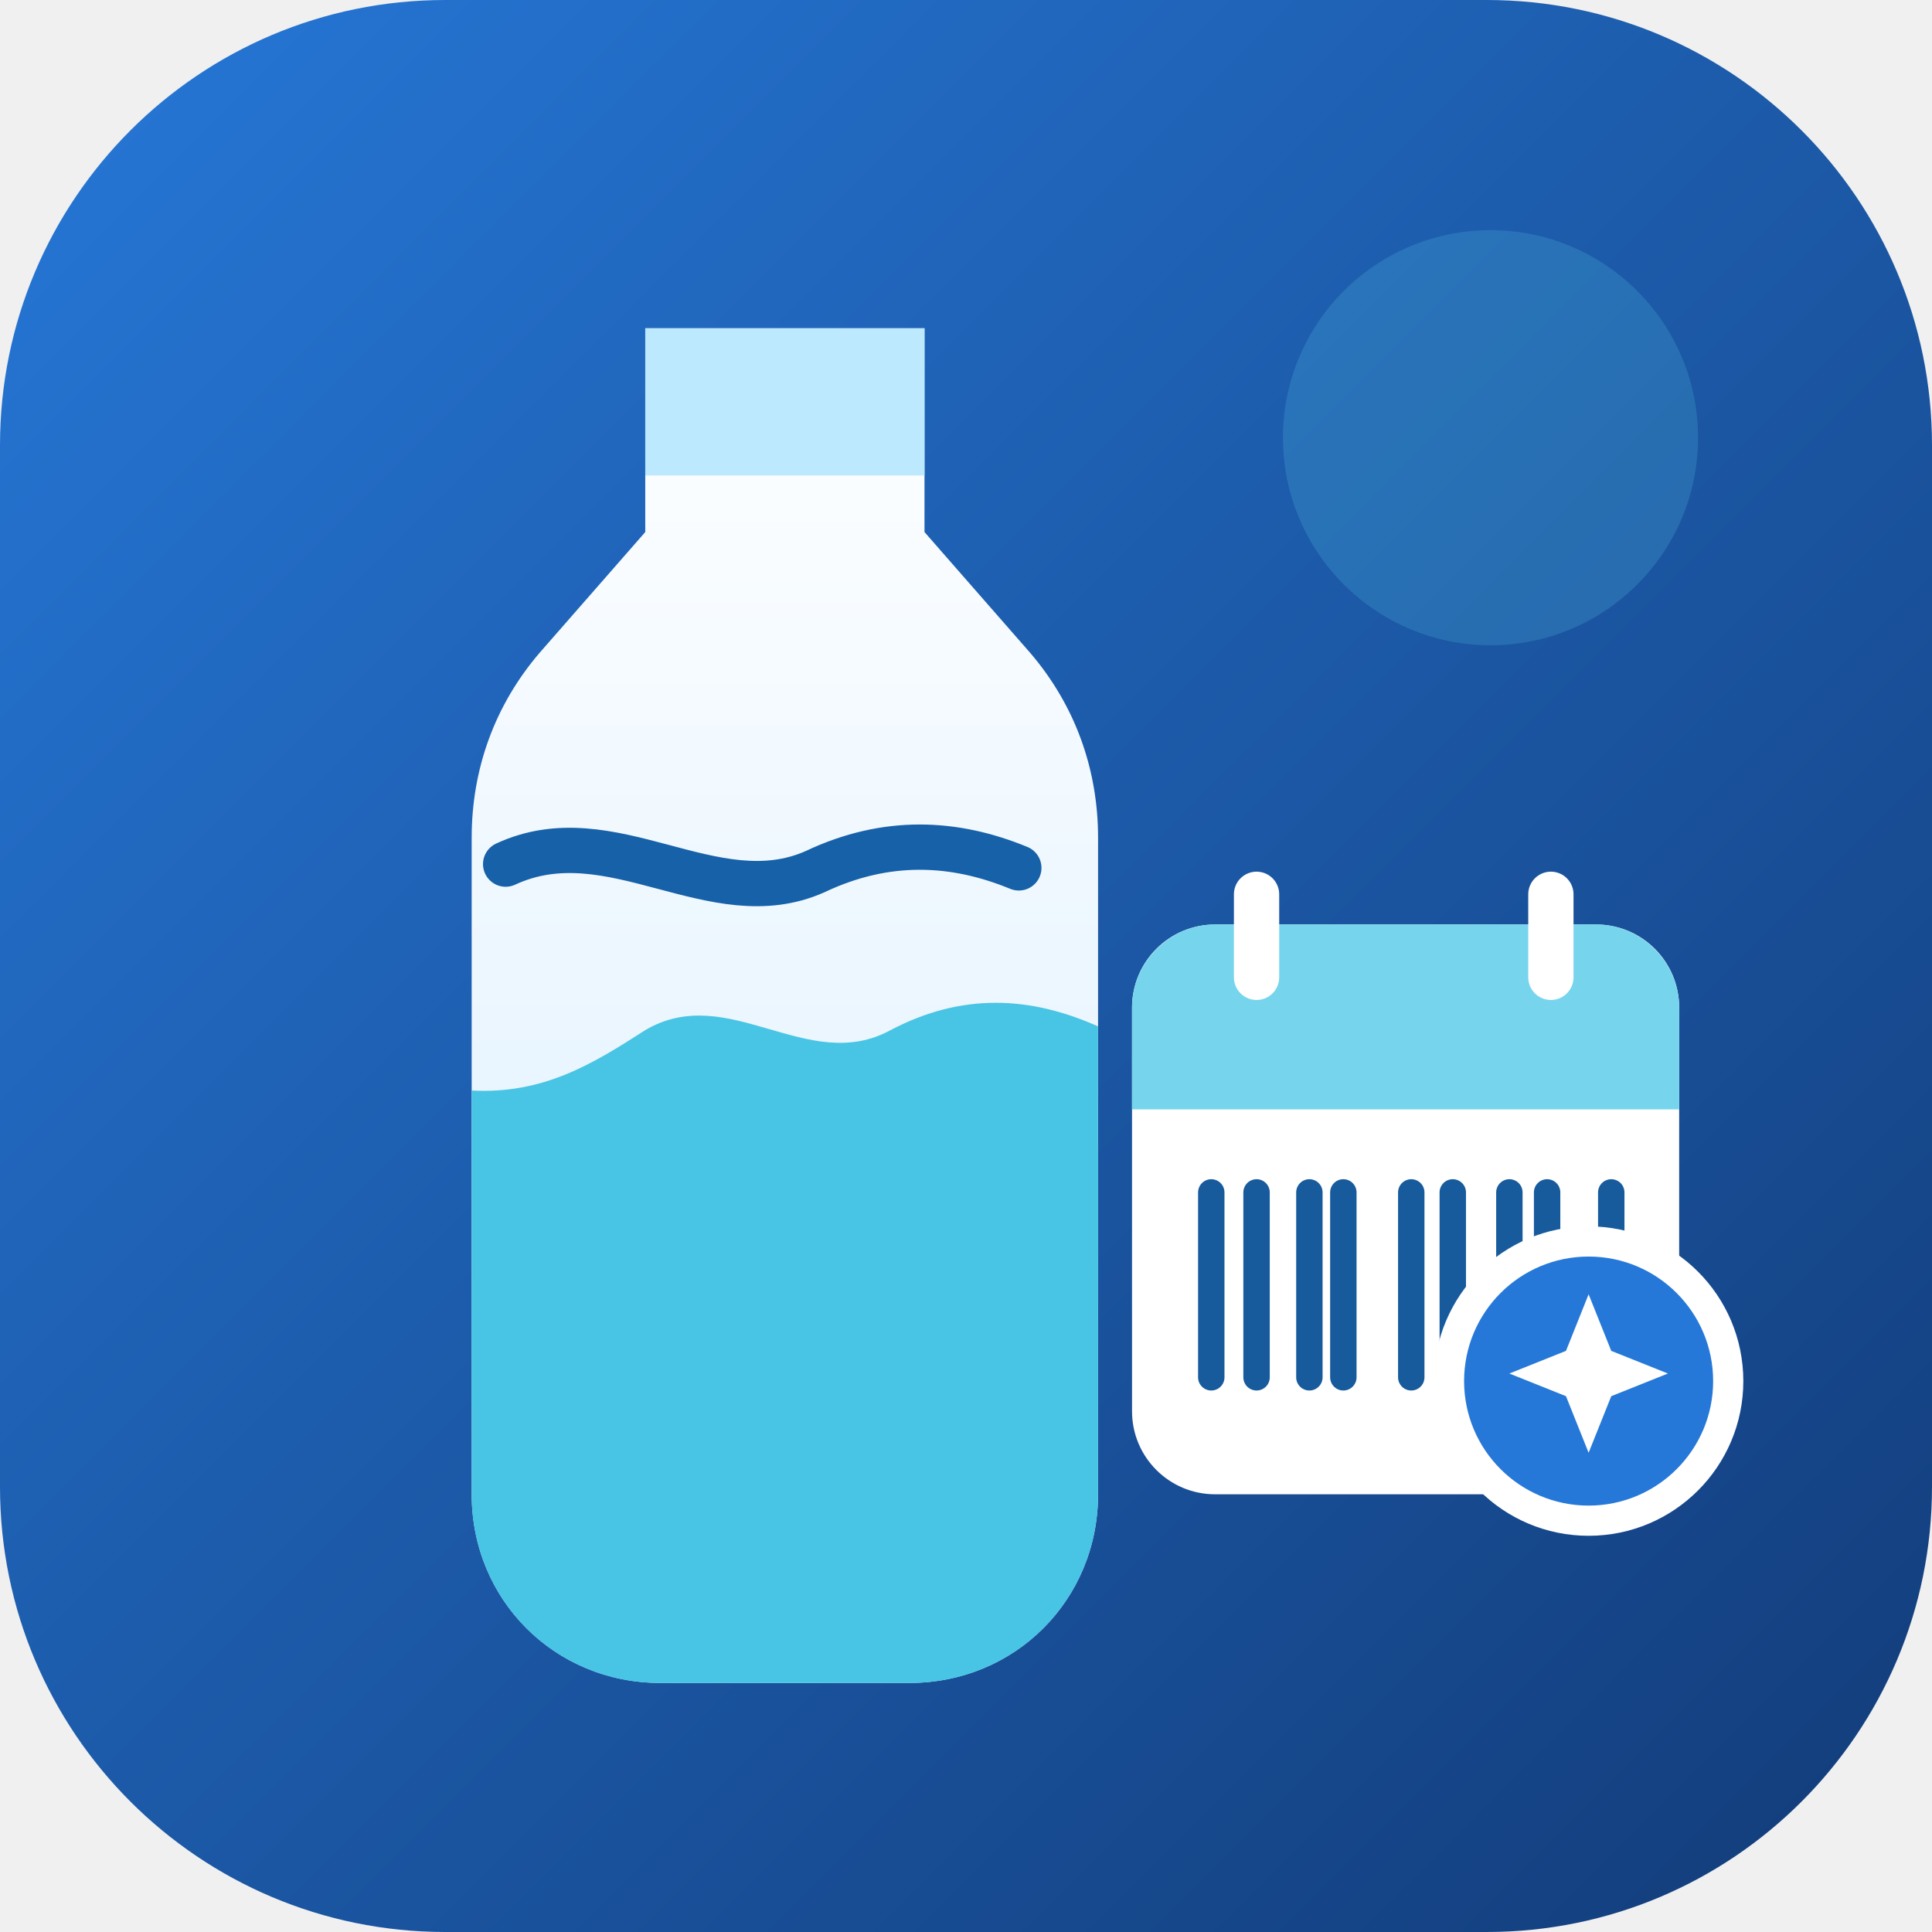
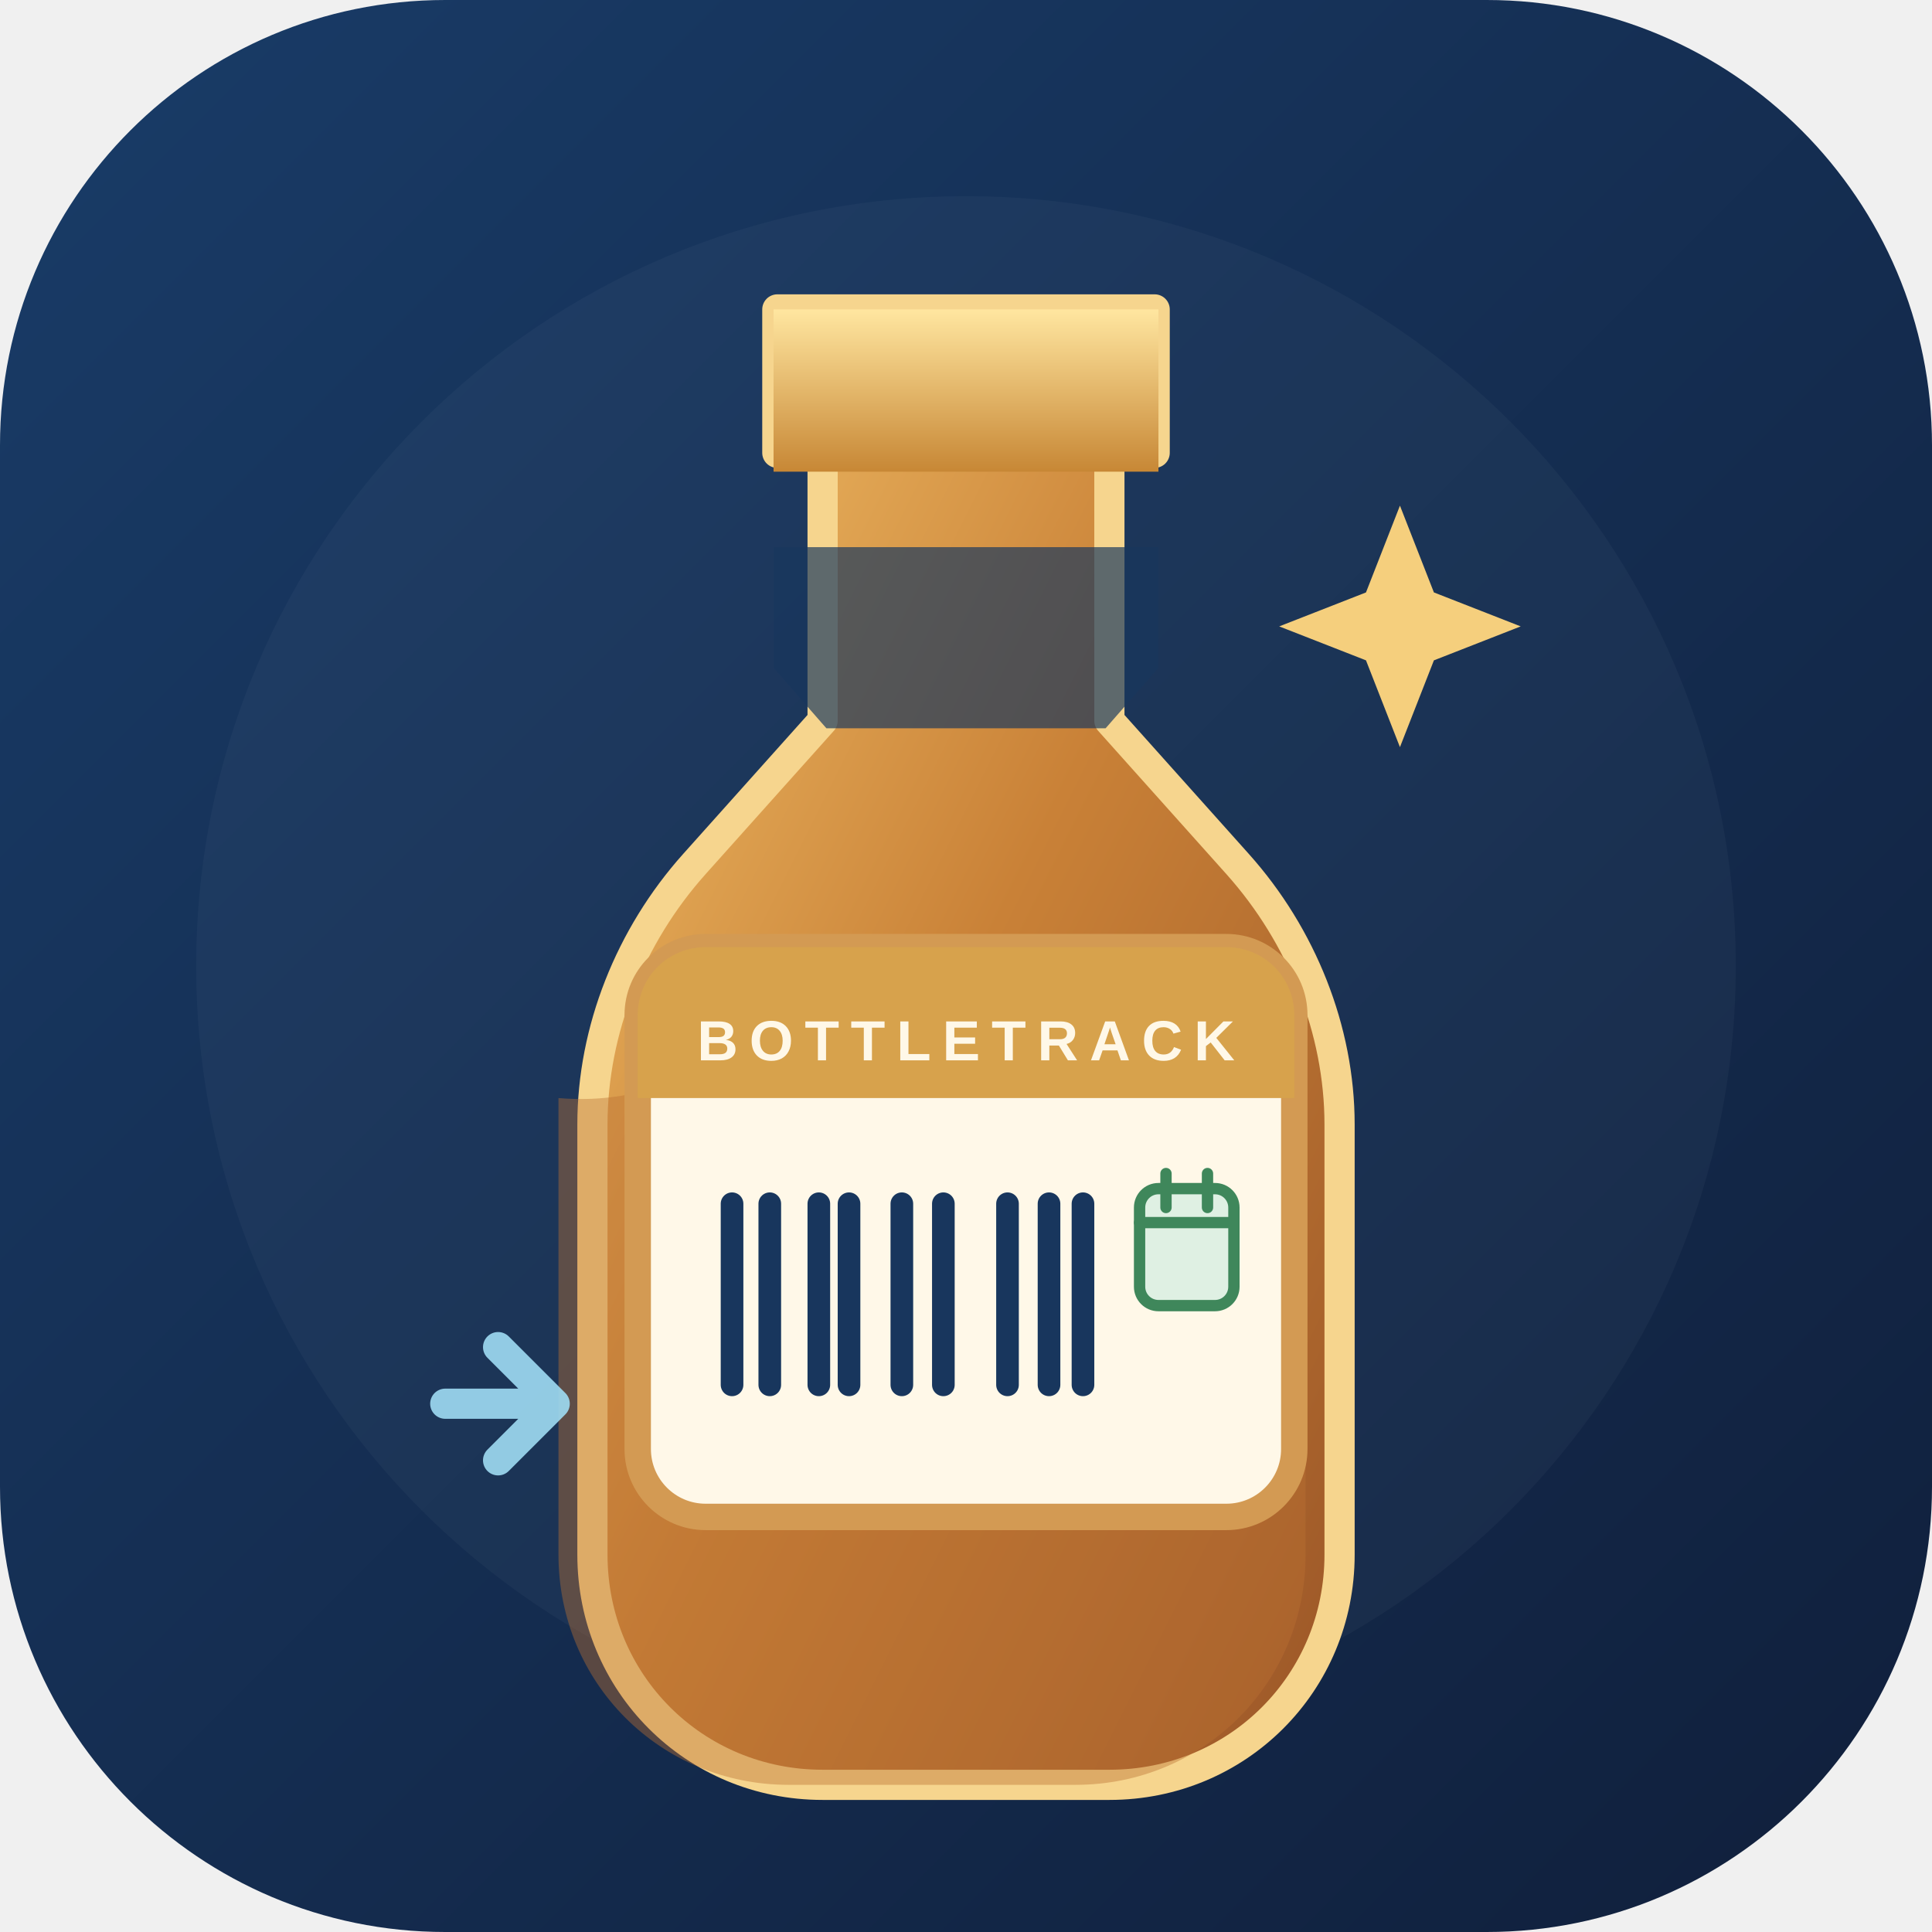
<svg xmlns="http://www.w3.org/2000/svg" viewBox="0 0 512 512">
  <defs>
-     <linearGradient id="bg" x1="0" y1="0" x2="1" y2="1">
-       <stop stop-color="#2678d8" />
-       <stop offset="1" stop-color="#123b78" />
+     <linearGradient id="night" x1="0" y1="0" x2="1" y2="1">
+       <stop stop-color="#193c68" />
+       <stop offset="1" stop-color="#101f3b" />
    </linearGradient>
-     <linearGradient id="glass" x1="0" y1="0" x2="0" y2="1">
-       <stop stop-color="#fff" />
-       <stop offset="1" stop-color="#d8eeff" />
+     <linearGradient id="spirit" x1="0" y1="0" x2="1" y2="1">
+       <stop stop-color="#f5c56c" />
+       <stop offset=".48" stop-color="#c98137" />
+       <stop offset="1" stop-color="#9a5527" />
+     </linearGradient>
+     <linearGradient id="foil" x1="0" y1="0" x2="0" y2="1">
+       <stop stop-color="#ffe6a0" />
+       <stop offset="1" stop-color="#c78735" />
    </linearGradient>
  </defs>
-   <rect width="512" height="512" rx="118" fill="url(#bg)" />
-   <circle cx="395" cy="116" r="55" fill="#61d6ed" opacity=".18" />
-   <path d="M171 87h74v54l28 32c12 14 18 31 18 49v174c0 28-22 50-50 50h-66c-28 0-50-22-50-50V222c0-18 6-35 18-49l28-32V87Z" fill="url(#glass)" />
-   <path d="M171 273c22-13 43 12 65 0 19-10 37-9 55-1v124c0 28-22 50-50 50h-66c-28 0-50-22-50-50V289c19 1 32-7 46-16Z" fill="#48c4e5" />
-   <path d="M171 87h74v39h-74z" rx="10" fill="#bde9ff" />
-   <path d="M134 229c28-13 55 14 82 2 19-9 37-8 54-1" fill="none" stroke="#1761a9" stroke-linecap="round" stroke-width="12" />
-   <rect x="300" y="245" width="145" height="151" rx="22" fill="#fff" />
-   <path d="M300 267c0-12 10-22 22-22h101c12 0 22 10 22 22v27H300v-27Z" fill="#76d5ed" />
-   <path d="M333 237v22m78-22v22" stroke="#fff" stroke-width="12" stroke-linecap="round" />
-   <path d="M321 316v49m12-49v49m14-49v49m9-49v49m18-49v49m11-49v49m15-49v49m10-49v49m17-49v49" stroke="#175b9d" stroke-width="7" stroke-linecap="round" />
-   <circle cx="421" cy="366" r="37" fill="#2678d8" stroke="#fff" stroke-width="8" />
-   <path d="m421 343 6 15 15 6-15 6-6 15-6-15-15-6 15-6 6-15Z" fill="#fff" />
+   <rect width="512" height="512" rx="118" fill="url(#night)" />
+   <circle cx="256" cy="256" r="204" fill="#fff" opacity=".035" />
+   <path d="M206 82h100v38h-12v71l34 38c17 19 27 44 27 69v114c0 34-27 61-61 61h-76c-34 0-61-27-61-61V298c0-25 10-50 27-69l34-38v-71h-12V82Z" fill="url(#spirit)" stroke="#f6d58e" stroke-width="8" stroke-linejoin="round" />
+   <path d="M205 82h102v43H205z" fill="url(#foil)" />
+   <path d="M205 145h102v32l-14 16h-74l-14-16z" fill="#18365d" opacity=".68" />
+   <path d="M180 286c21-10 42-10 64 0 20 9 42 9 64 0 13-6 25-8 38-6v132c0 34-27 61-61 61h-76c-34 0-61-27-61-61V291c12 1 22-1 32-5Z" fill="#b96f32" opacity=".42" />
+   <rect x="169" y="251" width="174" height="151" rx="18" fill="#fff8e8" stroke="#d39a53" stroke-width="7" />
+   <path d="M169 269c0-10 8-18 18-18h138c10 0 18 8 18 18v22H169v-22Z" fill="#d7a24c" />
+   <text x="256" y="281" text-anchor="middle" fill="#fff8e8" font-family="Arial,sans-serif" font-size="15" font-weight="700" letter-spacing="3">BOTTLETRACK</text>
+   <path d="M194 319v48m10-48v48m13-48v48m8-48v48m14-48v48m11-48v48m17-48v48m11-48v48m9-48v48" stroke="#18365d" stroke-width="6" stroke-linecap="round" />
+   <rect x="302" y="315" width="25" height="31" rx="5" fill="#dff0e3" stroke="#3f875b" stroke-width="3" />
+   <path d="M302 324h25m-18-13v9m11-9v9" stroke="#3f875b" stroke-width="3" stroke-linecap="round" />
+   <path d="m371 134 9 23 23 9-23 9-9 23-9-23-23-9 23-9 9-23Z" fill="#f5cf7d" />
+   <path d="M118 372h29m-15-15 15 15-15 15" fill="none" stroke="#9edcf3" stroke-width="8" stroke-linecap="round" stroke-linejoin="round" opacity=".9" />
</svg>
